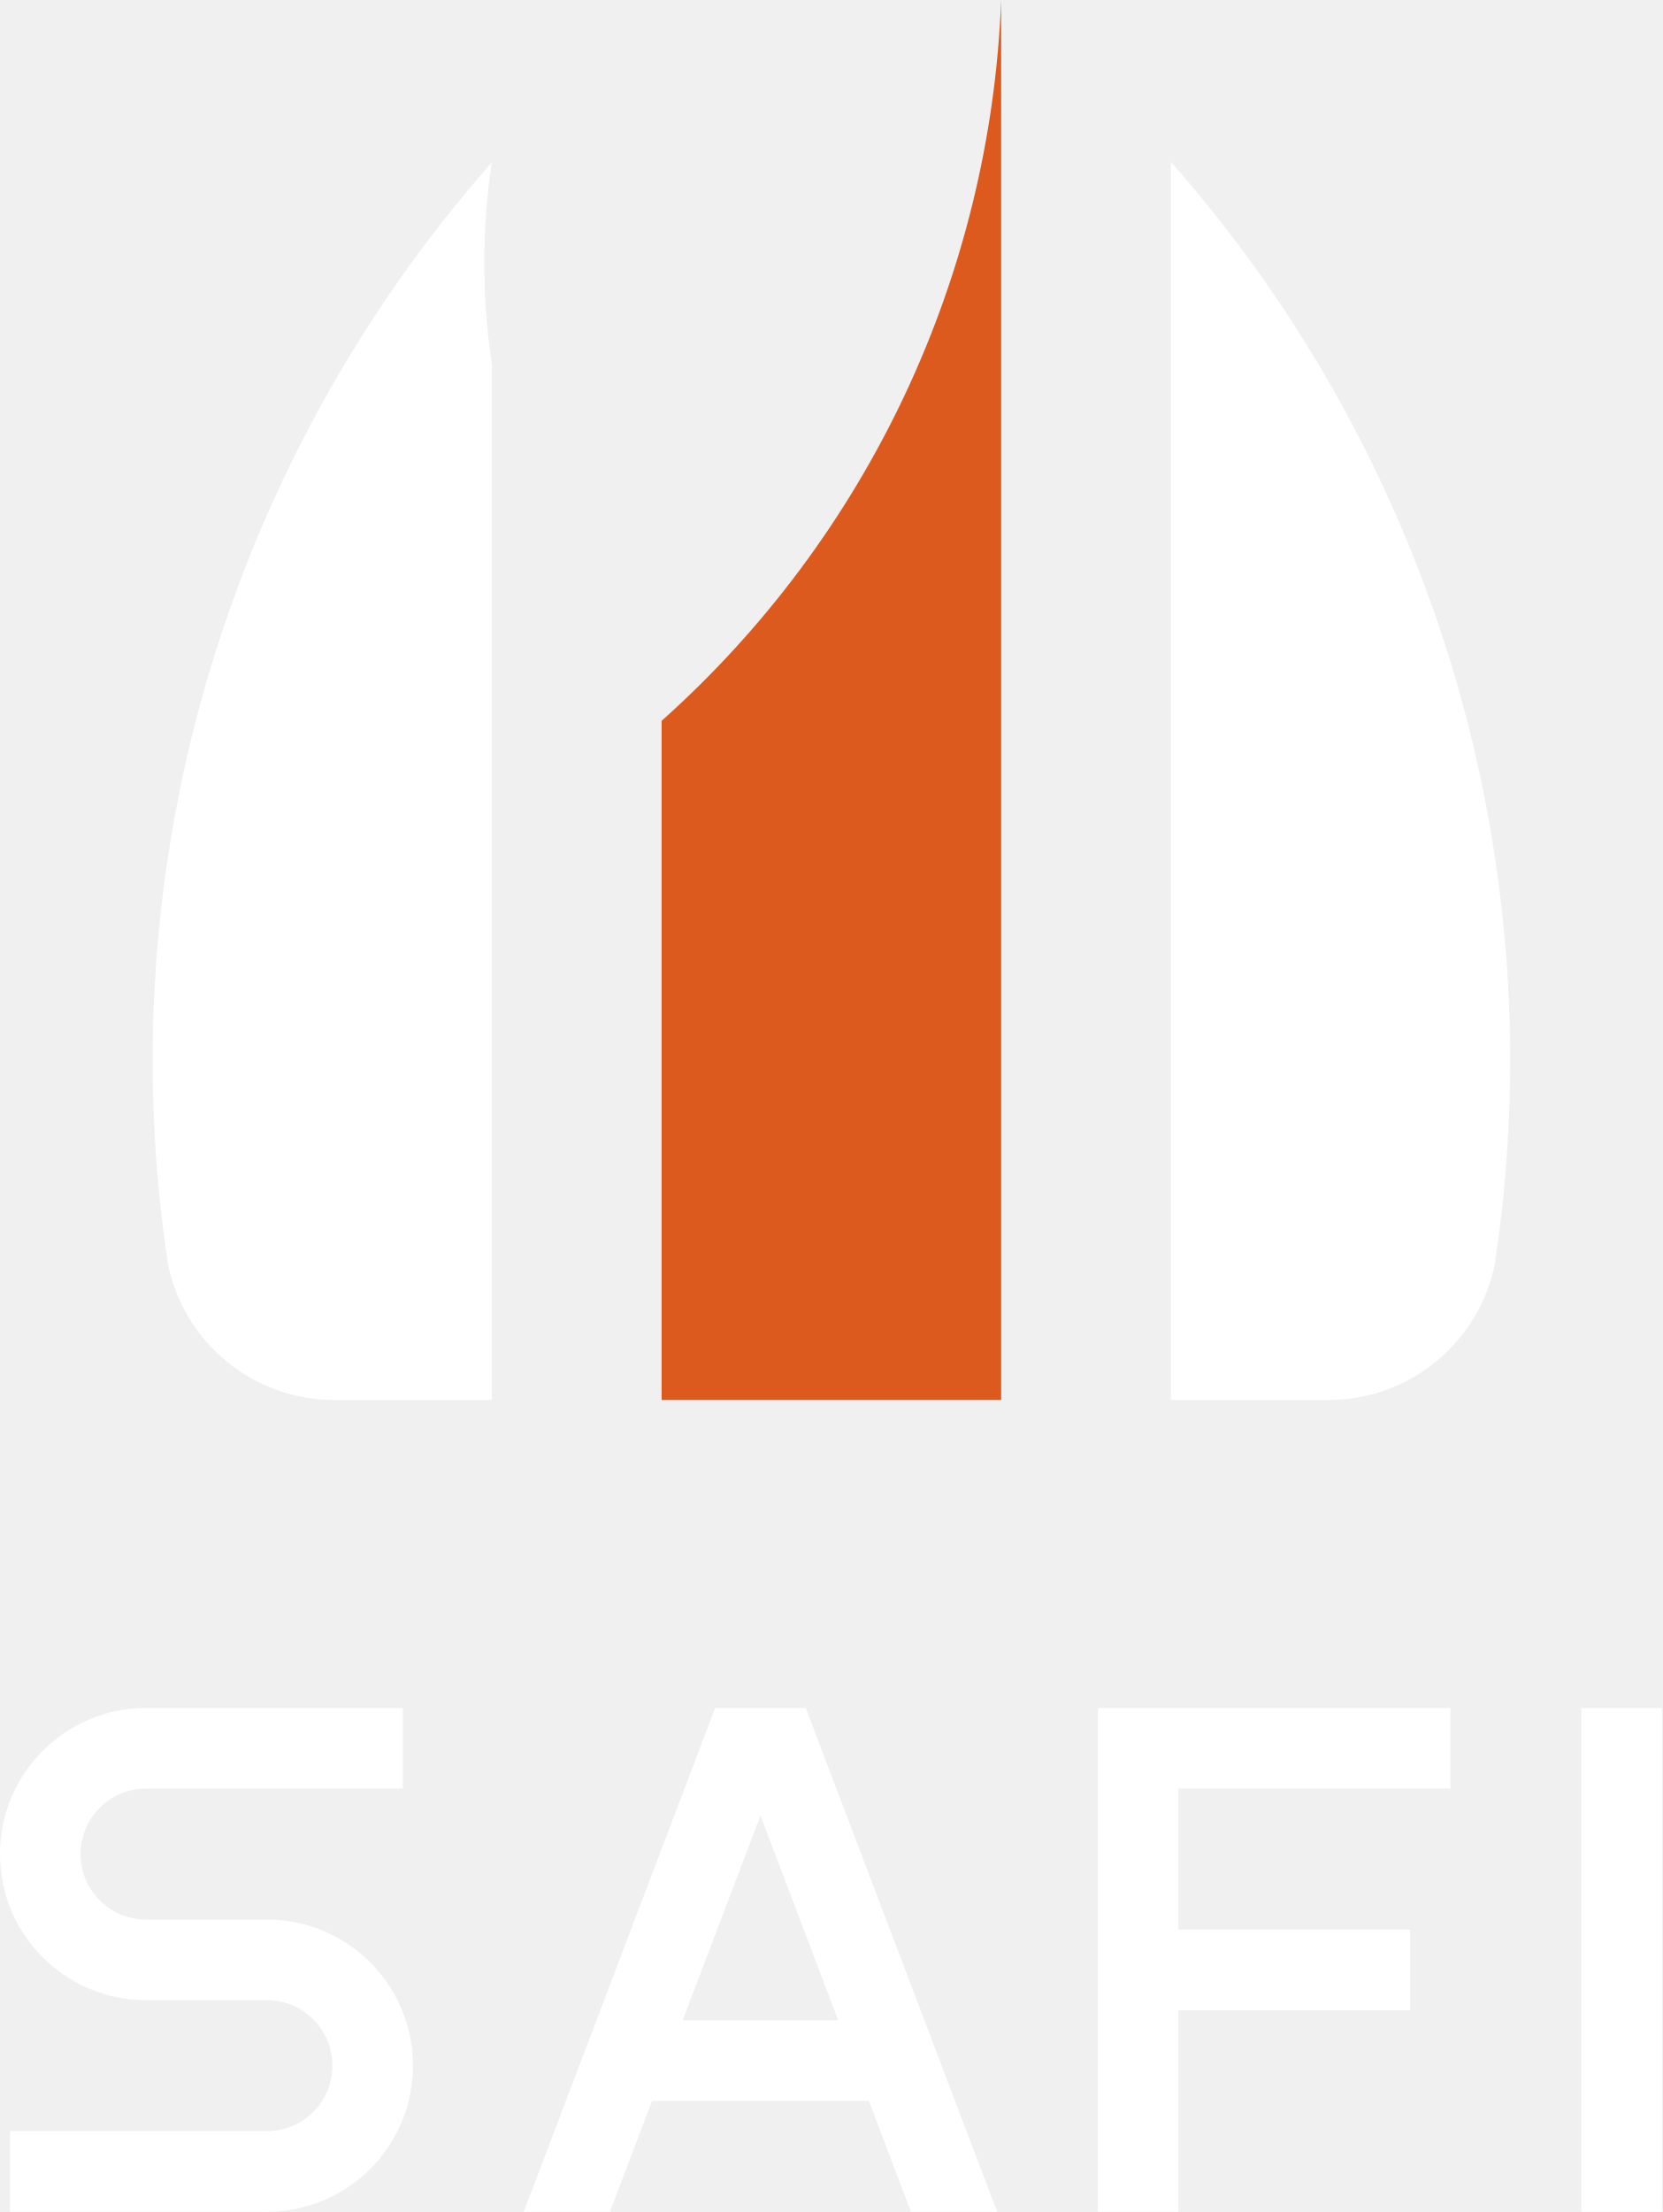
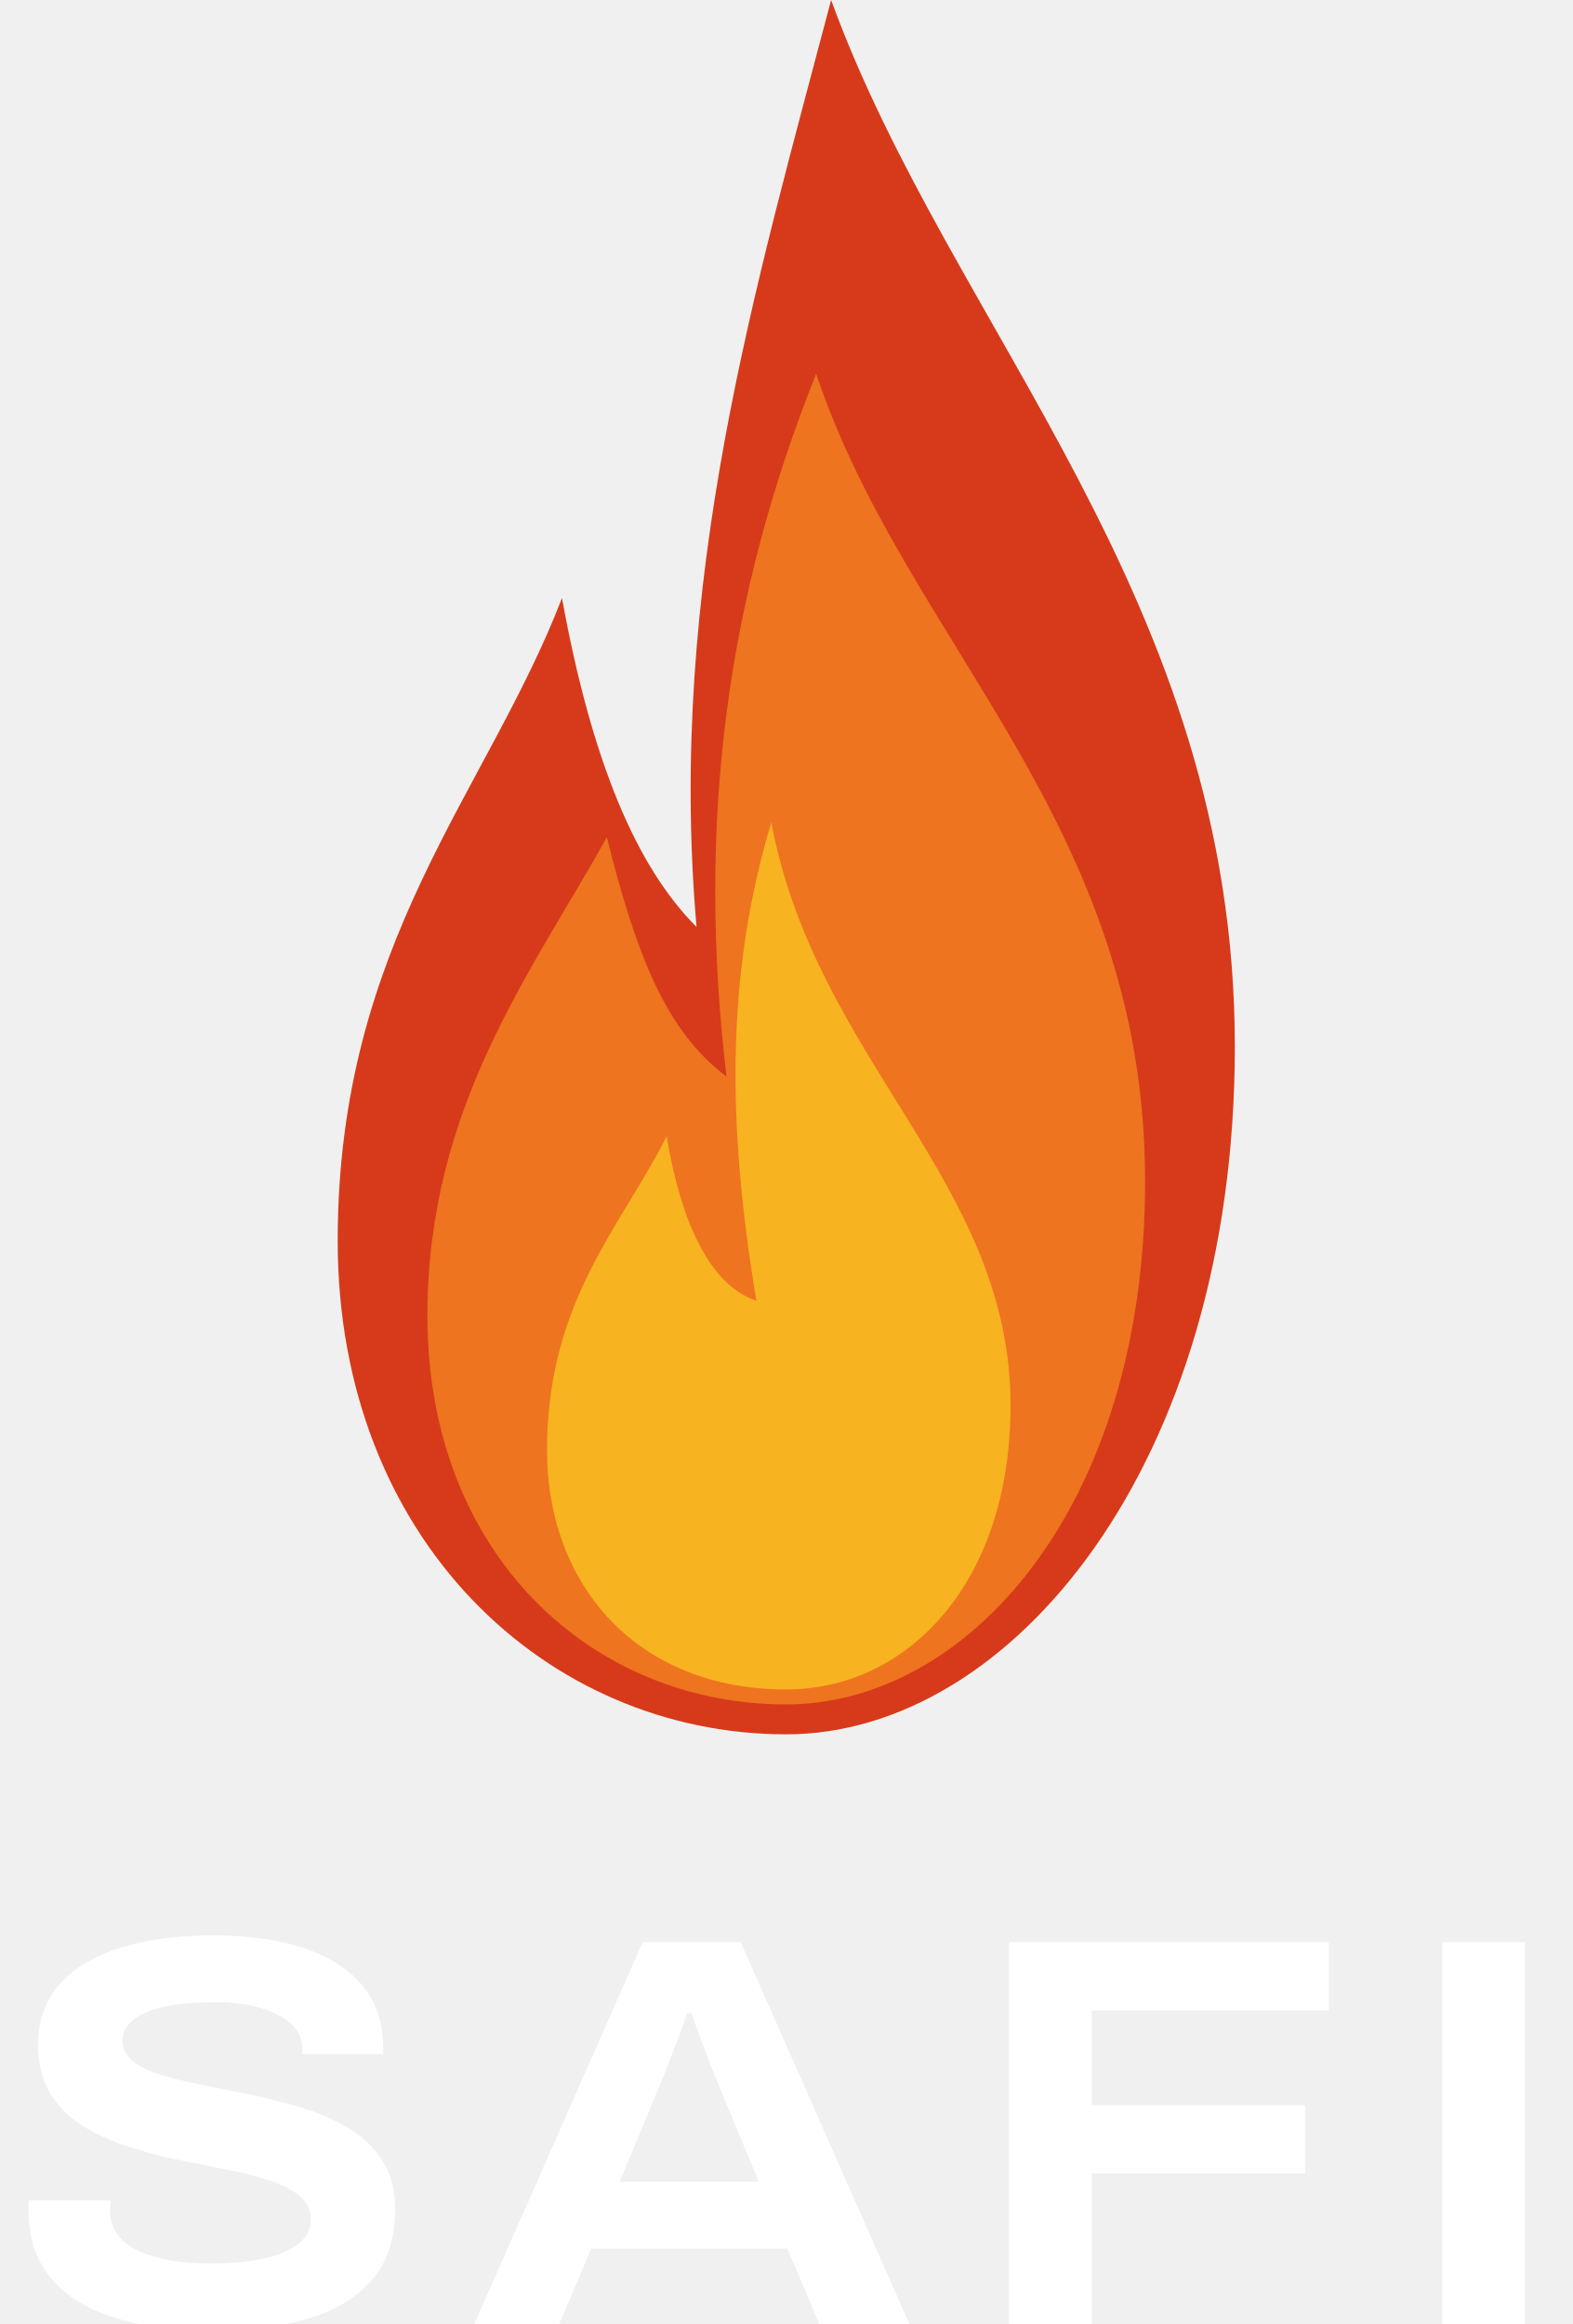
- <svg xmlns="http://www.w3.org/2000/svg" viewBox="0 0 117.541 156.325" role="img" aria-label="SAFI">
-   <g transform="translate(-1.23 -9.06) scale(1)">
-     <path fill="#FFFFFF" d="M13.11 98.431 A12 12 0 0 0 24.862 108 L36 108 L36 34.805 A48 48 0 0 1 35.995 20.538 A96 96 0 0 0 13.11 98.431Z M106.89 98.431 A96 96 0 0 0 84 20.502 L84 108 L95.138 108 A12 12 0 0 0 106.89 98.431Z" />
-     <path fill="#DD5A1E" d="M72 9.06 A96 96 0 0 0 72 9.06 A72 72 0 0 1 48 60 L48 108 L72 108 L72 9.06Z" />
+ <svg xmlns="http://www.w3.org/2000/svg" viewBox="0 0 210.34 310.88" role="img" aria-label="SAFI">
+   <g transform="translate(25.17 -2)">
+     <path fill="#D63A1A" d="M86 2C102 46 140 82 140 142C140 198 110 234 80 234C48 234 20 208 20 168C20 128 40 108 50 82C54 104 60 118 68 126C64 80 76 40 86 2Z" />
+     <path fill="#EE7420" d="M84 52C96 88 128 112 128 160C128 204 104 230 80 230C54 230 32 210 32 178C32 150 46 132 56 114C60 130 64 140 72 146C68 112 72 82 84 52Z" />
+     <path fill="#F8B320" d="M78 112C84 144 110 160 110 190C110 214 96 228 80 228C60 228 48 214 48 196C48 176 58 166 64 154C66 166 70 174 76 176C72 152 72 132 78 112Z" />
  </g>
-   <path fill="#FFFFFF" transform="translate(0 120.707) scale(0.356)" d="M29 58 L53 58 A13 13 0 1 1 53 84 L2 84 L2 100 L53 100 A29 29 0 1 0 53 42 L29 42 A13 13 0 1 1 29 16 L80 16 L80 0 L29 0 A29 29 0 1 0 29 58Z M172.524 78 L180.884 100 L198 100 L160 0 L142 0 L104 100 L121.116 100 L129.476 78 L172.524 78Z M135.556 62 L151 21.359 L166.444 62 L135.556 62Z M234 0 L218 0 L218 100 L234 100 L234 60 L280 60 L280 44 L234 44 L234 16 L288 16 L288 0 L234 0Z M314 100 L330 100 L330 0 L314 0 L314 100Z" />
+   <path fill="#FFFFFF" transform="translate(0.00 259.84) scale(0.0744)" d="M383.8 698Q315.6 698 255.2 687Q194.7 676 148.8 650.4Q102.9 624.9 76.9 582.9Q51 540.9 51 479Q51 475.1 51.2 470.7Q51.4 466.2 52 463.6H199.4Q198.9 466.6 198.4 471.9Q198 477.3 198 482.5Q198 514.3 220.3 535.4Q242.6 556.5 284.3 566.9Q325.9 577.3 382 577.3Q411.7 577.3 438.2 574.2Q464.7 571.2 486.7 565.2Q508.7 559.2 524.9 549.9Q541.2 540.5 549.9 527.7Q558.7 514.9 558.7 498.7Q558.7 471.9 538.1 455.2Q517.6 438.5 482.6 427.3Q447.7 416.2 403.9 407.6Q360.1 399 313.5 389.3Q267 379.6 223.2 364.6Q179.4 349.6 144.4 327Q109.5 304.4 89 269.2Q68.4 234.1 68.4 183.9Q68.4 134.9 90.7 97.9Q112.9 61 154.7 36.4Q196.4 11.8 254.3 -0.4Q312.2 -12.6 383.4 -12.6Q453.2 -12.6 509.6 0Q566 12.7 606.1 37.9Q646.1 63.2 667.4 100.5Q688.7 137.8 688.8 187.1V200.8H543.3V190Q543.3 165 523.6 146.7Q503.8 128.3 468.8 117.9Q433.7 107.4 387.6 107.4Q331.3 107.4 294.1 115.9Q257 124.4 238.6 140Q220.2 155.5 220.2 176.3Q220.2 199.8 240.8 215Q261.3 230.2 296.3 240.2Q331.2 250.2 375 258.6Q418.8 266.9 465.4 277Q511.9 287.1 555.7 301.5Q599.5 316 634.5 339Q669.4 362 689.9 396.3Q710.5 430.5 710.5 479.6Q710.5 558.6 668.7 606.8Q626.9 655 553.2 676.5Q479.5 698 383.8 698ZM852.7 686 1155.5 -0.6H1331.7L1634.9 686H1473.1L1415.5 550.2H1063.1L1005.5 686ZM1114.1 430H1364.1L1292.8 258.2Q1288.4 247.8 1281.2 229.7Q1274 211.6 1266.5 191.3Q1259 171.1 1252.4 153.3Q1245.8 135.5 1242.6 126.8H1236.1Q1228.9 146.5 1219.2 172.2Q1209.5 197.9 1200.4 221.4Q1191.4 244.8 1185.4 258.7ZM1814 686V-0.6H2388.9V122.3H1962.7V292.6H2346.3V415.3H1962.7V686ZM2593 686V-0.6H2741.7V686Z" />
</svg>
